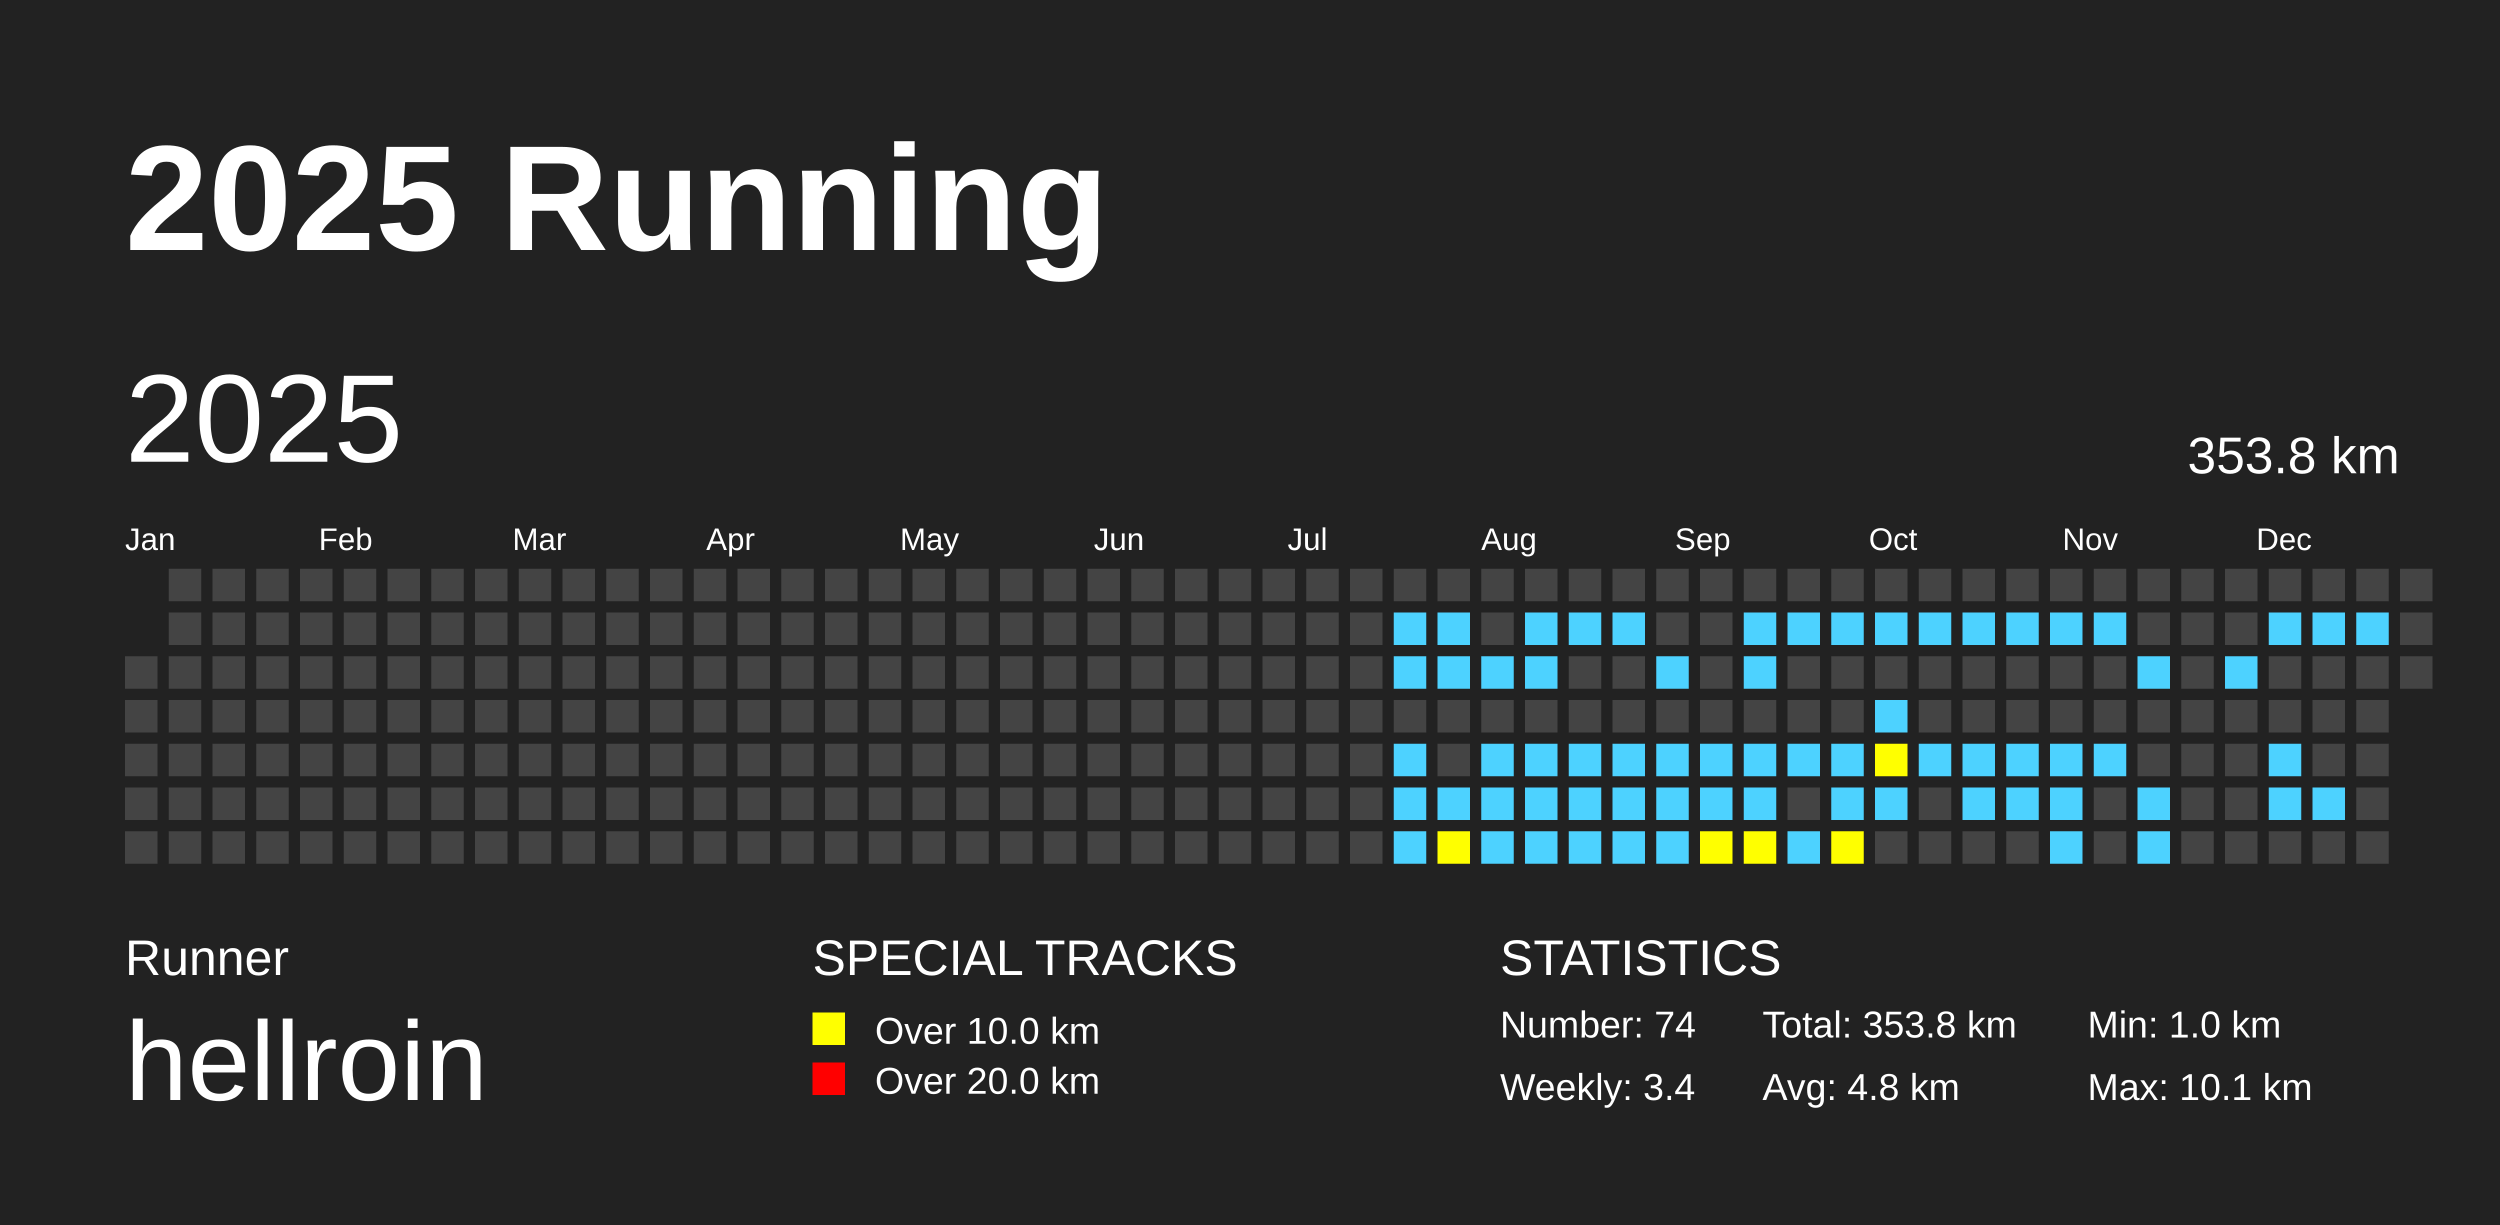
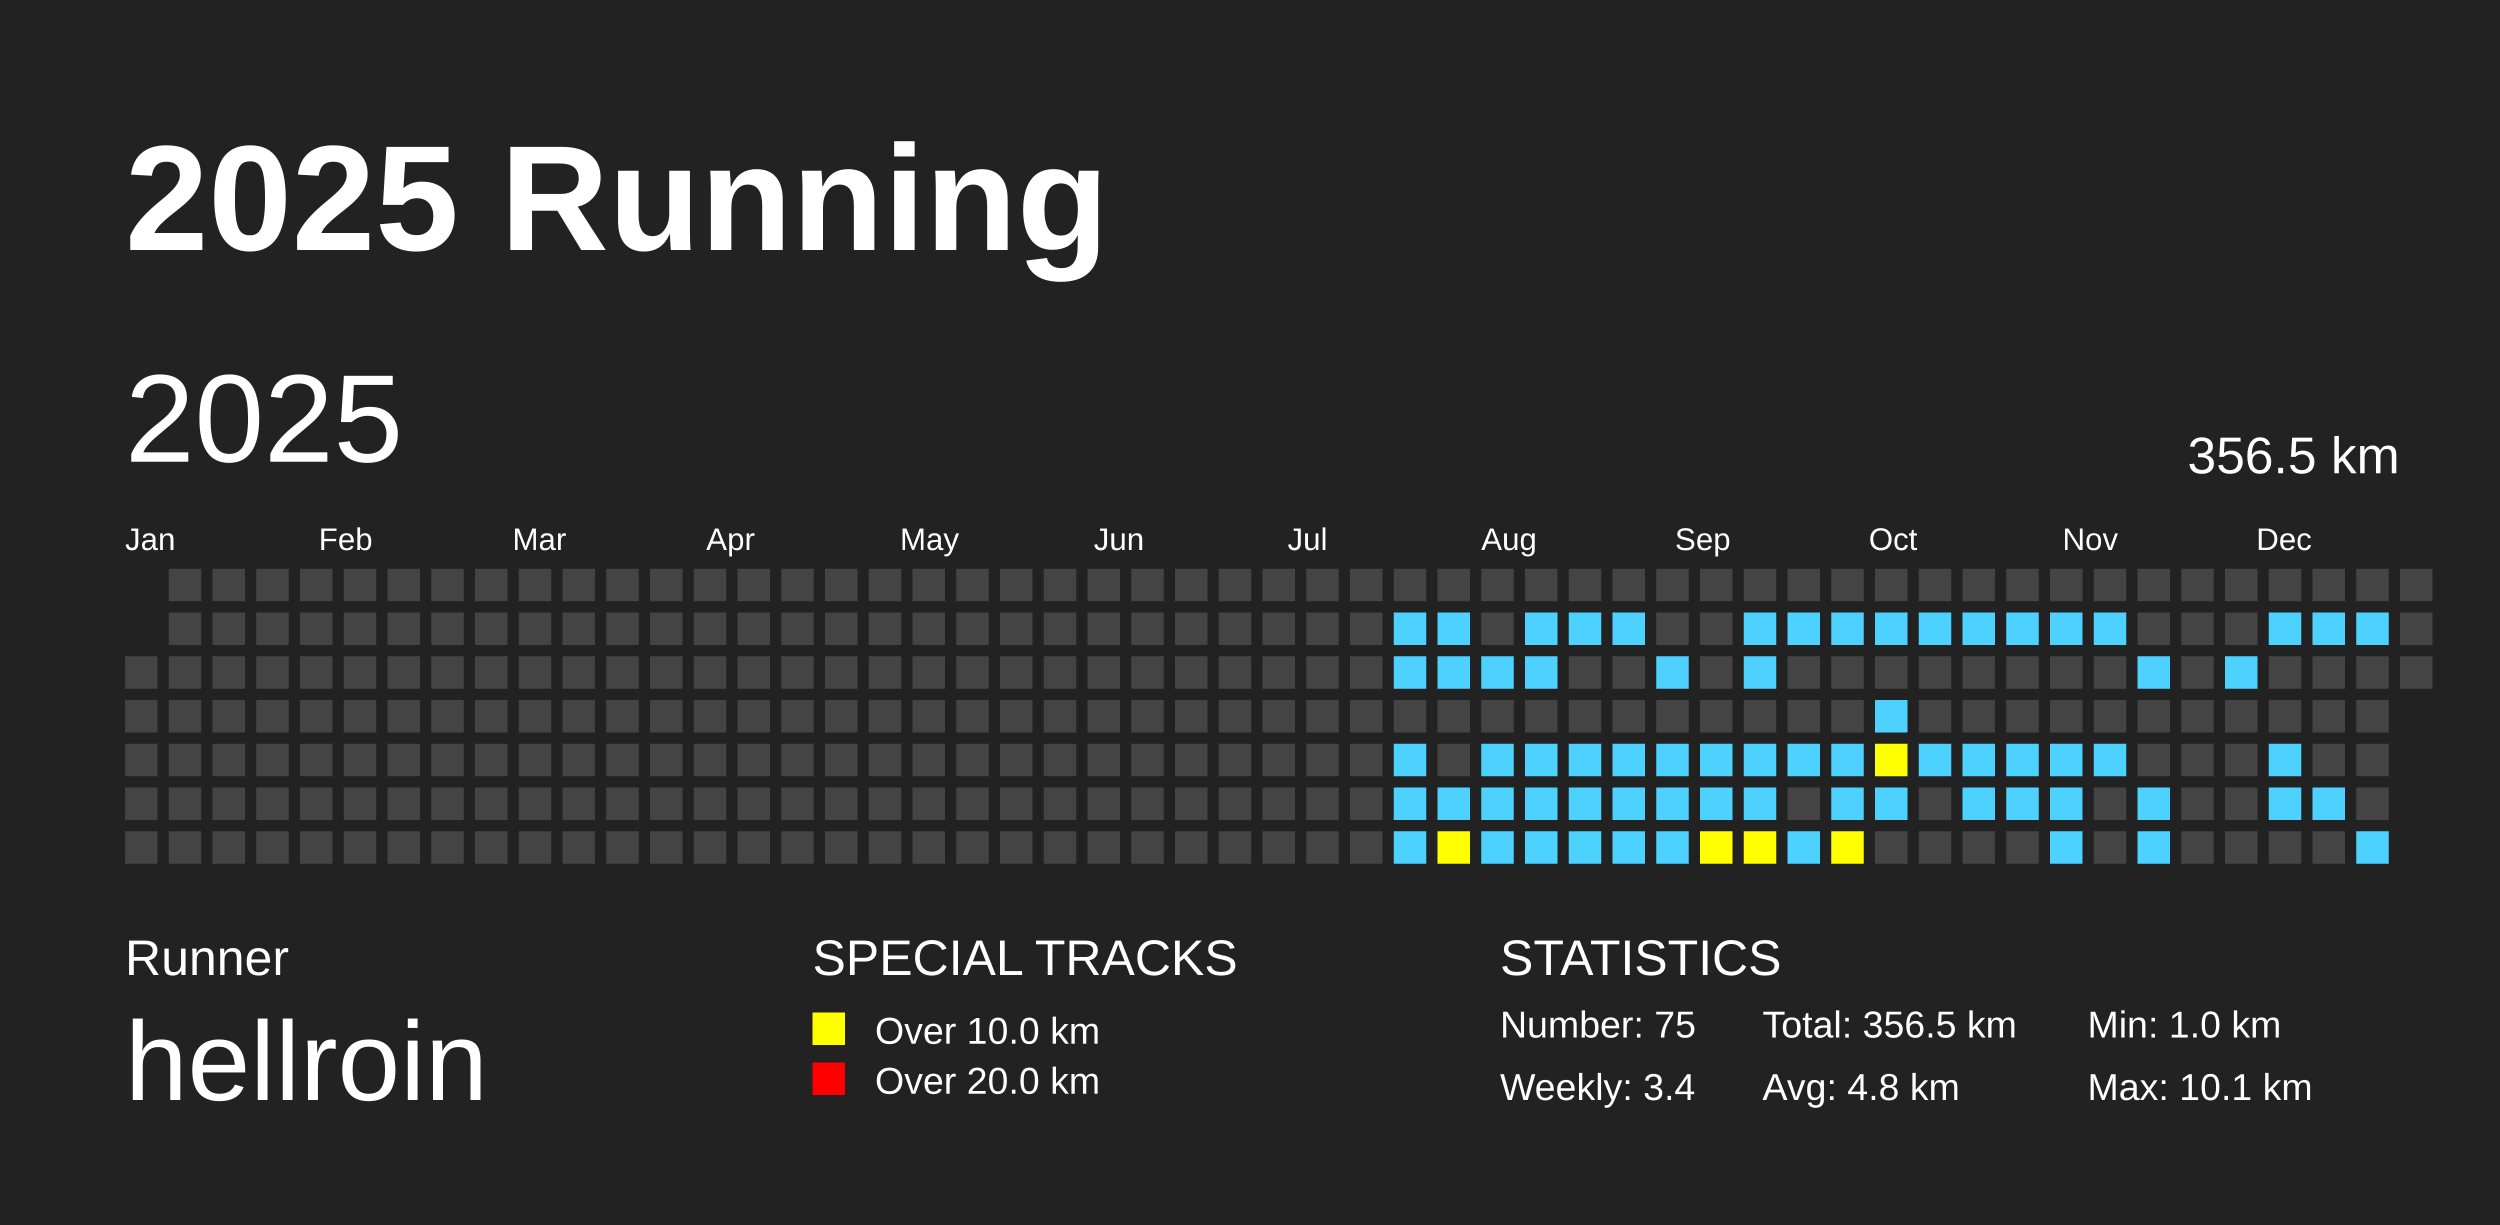
<svg xmlns="http://www.w3.org/2000/svg" baseProfile="full" height="98mm" version="1.1" viewBox="0,0,200,98" width="200mm">
  <defs />
  <rect fill="#222222" height="98" width="200" x="0" y="0" />
  <text fill="#FFFFFF" style="font-size:12px; font-family:Arial; font-weight:bold;" x="10" y="20">2025 Running</text>
  <text fill="#FFFFFF" style="font-size:4px; font-family:Arial" x="10" y="78">Runner</text>
  <text fill="#FFFFFF" style="font-size:9px; font-family:Arial" x="10" y="88">hellroin</text>
  <text fill="#FFFFFF" style="font-size:4px; font-family:Arial" x="65" y="78">SPECIAL TRACKS</text>
  <rect fill="yellow" height="2.6" width="2.6" x="65" y="81" />
  <text fill="#FFFFFF" style="font-size:3px; font-family:Arial" x="70" y="83.5">Over 10.0 km</text>
  <rect fill="red" height="2.6" width="2.6" x="65" y="85" />
  <text fill="#FFFFFF" style="font-size:3px; font-family:Arial" x="70" y="87.5">Over 20.0 km</text>
  <text fill="#FFFFFF" style="font-size:4px; font-family:Arial" x="120" y="78">STATISTICS</text>
-   <text fill="#FFFFFF" style="font-size:3px; font-family:Arial" x="120" y="83">Number: 74</text>
+   <text fill="#FFFFFF" style="font-size:3px; font-family:Arial" x="120" y="83">Number: 75</text>
  <text fill="#FFFFFF" style="font-size:3px; font-family:Arial" x="120" y="88">Weekly: 3.4</text>
-   <text fill="#FFFFFF" style="font-size:3px; font-family:Arial" x="141" y="83">Total: 353.8 km</text>
+   <text fill="#FFFFFF" style="font-size:3px; font-family:Arial" x="141" y="83">Total: 356.5 km</text>
  <text fill="#FFFFFF" style="font-size:3px; font-family:Arial" x="141" y="88">Avg: 4.8 km</text>
  <text fill="#FFFFFF" style="font-size:3px; font-family:Arial" x="167" y="83">Min: 1.0 km</text>
  <text fill="#FFFFFF" style="font-size:3px; font-family:Arial" x="167" y="88">Max: 10.1 km</text>
  <text dominant-baseline="hanging" fill="#FFFFFF" style="font-size:10.0px; font-family:Arial;" x="10" y="30">2025</text>
-   <text dominant-baseline="hanging" fill="#FFFFFF" style="font-size:4.125px; font-family:Arial;" x="175" y="35">353.8 km</text>
+   <text dominant-baseline="hanging" fill="#FFFFFF" style="font-size:4.125px; font-family:Arial;" x="175" y="35">356.5 km</text>
  <text fill="#FFFFFF" style="font-size:2.5px; font-family:Arial" x="10.0" y="44">Jan</text>
  <text fill="#FFFFFF" style="font-size:2.5px; font-family:Arial" x="25.5" y="44">Feb</text>
  <text fill="#FFFFFF" style="font-size:2.5px; font-family:Arial" x="41.0" y="44">Mar</text>
  <text fill="#FFFFFF" style="font-size:2.5px; font-family:Arial" x="56.5" y="44">Apr</text>
  <text fill="#FFFFFF" style="font-size:2.5px; font-family:Arial" x="72.0" y="44">May</text>
  <text fill="#FFFFFF" style="font-size:2.5px; font-family:Arial" x="87.5" y="44">Jun</text>
  <text fill="#FFFFFF" style="font-size:2.5px; font-family:Arial" x="103.0" y="44">Jul</text>
  <text fill="#FFFFFF" style="font-size:2.5px; font-family:Arial" x="118.5" y="44">Aug</text>
  <text fill="#FFFFFF" style="font-size:2.5px; font-family:Arial" x="134.0" y="44">Sep</text>
  <text fill="#FFFFFF" style="font-size:2.5px; font-family:Arial" x="149.5" y="44">Oct</text>
  <text fill="#FFFFFF" style="font-size:2.5px; font-family:Arial" x="165.0" y="44">Nov</text>
  <text fill="#FFFFFF" style="font-size:2.5px; font-family:Arial" x="180.5" y="44">Dec</text>
  <rect fill="#444444" height="2.6" width="2.6" x="10.0" y="52.5" />
  <rect fill="#444444" height="2.6" width="2.6" x="10.0" y="56.0" />
  <rect fill="#444444" height="2.6" width="2.6" x="10.0" y="59.5" />
  <rect fill="#444444" height="2.6" width="2.6" x="10.0" y="63.0" />
  <rect fill="#444444" height="2.6" width="2.6" x="10.0" y="66.5" />
  <rect fill="#444444" height="2.6" width="2.6" x="13.5" y="45.5" />
  <rect fill="#444444" height="2.6" width="2.6" x="13.5" y="49.0" />
  <rect fill="#444444" height="2.6" width="2.6" x="13.5" y="52.5" />
  <rect fill="#444444" height="2.6" width="2.6" x="13.5" y="56.0" />
  <rect fill="#444444" height="2.6" width="2.6" x="13.5" y="59.5" />
  <rect fill="#444444" height="2.6" width="2.6" x="13.5" y="63.0" />
  <rect fill="#444444" height="2.6" width="2.6" x="13.5" y="66.5" />
  <rect fill="#444444" height="2.6" width="2.6" x="17.0" y="45.5" />
  <rect fill="#444444" height="2.6" width="2.6" x="17.0" y="49.0" />
  <rect fill="#444444" height="2.6" width="2.6" x="17.0" y="52.5" />
  <rect fill="#444444" height="2.6" width="2.6" x="17.0" y="56.0" />
  <rect fill="#444444" height="2.6" width="2.6" x="17.0" y="59.5" />
  <rect fill="#444444" height="2.6" width="2.6" x="17.0" y="63.0" />
  <rect fill="#444444" height="2.6" width="2.6" x="17.0" y="66.5" />
  <rect fill="#444444" height="2.6" width="2.6" x="20.5" y="45.5" />
  <rect fill="#444444" height="2.6" width="2.6" x="20.5" y="49.0" />
  <rect fill="#444444" height="2.6" width="2.6" x="20.5" y="52.5" />
  <rect fill="#444444" height="2.6" width="2.6" x="20.5" y="56.0" />
  <rect fill="#444444" height="2.6" width="2.6" x="20.5" y="59.5" />
  <rect fill="#444444" height="2.6" width="2.6" x="20.5" y="63.0" />
  <rect fill="#444444" height="2.6" width="2.6" x="20.5" y="66.5" />
  <rect fill="#444444" height="2.6" width="2.6" x="24.0" y="45.5" />
  <rect fill="#444444" height="2.6" width="2.6" x="24.0" y="49.0" />
  <rect fill="#444444" height="2.6" width="2.6" x="24.0" y="52.5" />
  <rect fill="#444444" height="2.6" width="2.6" x="24.0" y="56.0" />
  <rect fill="#444444" height="2.6" width="2.6" x="24.0" y="59.5" />
  <rect fill="#444444" height="2.6" width="2.6" x="24.0" y="63.0" />
  <rect fill="#444444" height="2.6" width="2.6" x="24.0" y="66.5" />
  <rect fill="#444444" height="2.6" width="2.6" x="27.5" y="45.5" />
  <rect fill="#444444" height="2.6" width="2.6" x="27.5" y="49.0" />
  <rect fill="#444444" height="2.6" width="2.6" x="27.5" y="52.5" />
  <rect fill="#444444" height="2.6" width="2.6" x="27.5" y="56.0" />
  <rect fill="#444444" height="2.6" width="2.6" x="27.5" y="59.5" />
  <rect fill="#444444" height="2.6" width="2.6" x="27.5" y="63.0" />
  <rect fill="#444444" height="2.6" width="2.6" x="27.5" y="66.5" />
  <rect fill="#444444" height="2.6" width="2.6" x="31.0" y="45.5" />
  <rect fill="#444444" height="2.6" width="2.6" x="31.0" y="49.0" />
  <rect fill="#444444" height="2.6" width="2.6" x="31.0" y="52.5" />
  <rect fill="#444444" height="2.6" width="2.6" x="31.0" y="56.0" />
  <rect fill="#444444" height="2.6" width="2.6" x="31.0" y="59.5" />
  <rect fill="#444444" height="2.6" width="2.6" x="31.0" y="63.0" />
  <rect fill="#444444" height="2.6" width="2.6" x="31.0" y="66.5" />
  <rect fill="#444444" height="2.6" width="2.6" x="34.5" y="45.5" />
  <rect fill="#444444" height="2.6" width="2.6" x="34.5" y="49.0" />
  <rect fill="#444444" height="2.6" width="2.6" x="34.5" y="52.5" />
  <rect fill="#444444" height="2.6" width="2.6" x="34.5" y="56.0" />
  <rect fill="#444444" height="2.6" width="2.6" x="34.5" y="59.5" />
  <rect fill="#444444" height="2.6" width="2.6" x="34.5" y="63.0" />
  <rect fill="#444444" height="2.6" width="2.6" x="34.5" y="66.5" />
  <rect fill="#444444" height="2.6" width="2.6" x="38.0" y="45.5" />
  <rect fill="#444444" height="2.6" width="2.6" x="38.0" y="49.0" />
  <rect fill="#444444" height="2.6" width="2.6" x="38.0" y="52.5" />
  <rect fill="#444444" height="2.6" width="2.6" x="38.0" y="56.0" />
  <rect fill="#444444" height="2.6" width="2.6" x="38.0" y="59.5" />
  <rect fill="#444444" height="2.6" width="2.6" x="38.0" y="63.0" />
  <rect fill="#444444" height="2.6" width="2.6" x="38.0" y="66.5" />
  <rect fill="#444444" height="2.6" width="2.6" x="41.5" y="45.5" />
  <rect fill="#444444" height="2.6" width="2.6" x="41.5" y="49.0" />
  <rect fill="#444444" height="2.6" width="2.6" x="41.5" y="52.5" />
  <rect fill="#444444" height="2.6" width="2.6" x="41.5" y="56.0" />
  <rect fill="#444444" height="2.6" width="2.6" x="41.5" y="59.5" />
  <rect fill="#444444" height="2.6" width="2.6" x="41.5" y="63.0" />
  <rect fill="#444444" height="2.6" width="2.6" x="41.5" y="66.5" />
  <rect fill="#444444" height="2.6" width="2.6" x="45.0" y="45.5" />
  <rect fill="#444444" height="2.6" width="2.6" x="45.0" y="49.0" />
  <rect fill="#444444" height="2.6" width="2.6" x="45.0" y="52.5" />
  <rect fill="#444444" height="2.6" width="2.6" x="45.0" y="56.0" />
  <rect fill="#444444" height="2.6" width="2.6" x="45.0" y="59.5" />
  <rect fill="#444444" height="2.6" width="2.6" x="45.0" y="63.0" />
  <rect fill="#444444" height="2.6" width="2.6" x="45.0" y="66.5" />
  <rect fill="#444444" height="2.6" width="2.6" x="48.5" y="45.5" />
  <rect fill="#444444" height="2.6" width="2.6" x="48.5" y="49.0" />
  <rect fill="#444444" height="2.6" width="2.6" x="48.5" y="52.5" />
  <rect fill="#444444" height="2.6" width="2.6" x="48.5" y="56.0" />
  <rect fill="#444444" height="2.6" width="2.6" x="48.5" y="59.5" />
  <rect fill="#444444" height="2.6" width="2.6" x="48.5" y="63.0" />
  <rect fill="#444444" height="2.6" width="2.6" x="48.5" y="66.5" />
  <rect fill="#444444" height="2.6" width="2.6" x="52.0" y="45.5" />
  <rect fill="#444444" height="2.6" width="2.6" x="52.0" y="49.0" />
  <rect fill="#444444" height="2.6" width="2.6" x="52.0" y="52.5" />
  <rect fill="#444444" height="2.6" width="2.6" x="52.0" y="56.0" />
  <rect fill="#444444" height="2.6" width="2.6" x="52.0" y="59.5" />
  <rect fill="#444444" height="2.6" width="2.6" x="52.0" y="63.0" />
  <rect fill="#444444" height="2.6" width="2.6" x="52.0" y="66.5" />
  <rect fill="#444444" height="2.6" width="2.6" x="55.5" y="45.5" />
  <rect fill="#444444" height="2.6" width="2.6" x="55.5" y="49.0" />
  <rect fill="#444444" height="2.6" width="2.6" x="55.5" y="52.5" />
  <rect fill="#444444" height="2.6" width="2.6" x="55.5" y="56.0" />
  <rect fill="#444444" height="2.6" width="2.6" x="55.5" y="59.5" />
  <rect fill="#444444" height="2.6" width="2.6" x="55.5" y="63.0" />
  <rect fill="#444444" height="2.6" width="2.6" x="55.5" y="66.5" />
  <rect fill="#444444" height="2.6" width="2.6" x="59.0" y="45.5" />
  <rect fill="#444444" height="2.6" width="2.6" x="59.0" y="49.0" />
  <rect fill="#444444" height="2.6" width="2.6" x="59.0" y="52.5" />
  <rect fill="#444444" height="2.6" width="2.6" x="59.0" y="56.0" />
  <rect fill="#444444" height="2.6" width="2.6" x="59.0" y="59.5" />
  <rect fill="#444444" height="2.6" width="2.6" x="59.0" y="63.0" />
  <rect fill="#444444" height="2.6" width="2.6" x="59.0" y="66.5" />
  <rect fill="#444444" height="2.6" width="2.6" x="62.5" y="45.5" />
  <rect fill="#444444" height="2.6" width="2.6" x="62.5" y="49.0" />
  <rect fill="#444444" height="2.6" width="2.6" x="62.5" y="52.5" />
  <rect fill="#444444" height="2.6" width="2.6" x="62.5" y="56.0" />
  <rect fill="#444444" height="2.6" width="2.6" x="62.5" y="59.5" />
  <rect fill="#444444" height="2.6" width="2.6" x="62.5" y="63.0" />
  <rect fill="#444444" height="2.6" width="2.6" x="62.5" y="66.5" />
  <rect fill="#444444" height="2.6" width="2.6" x="66.0" y="45.5" />
  <rect fill="#444444" height="2.6" width="2.6" x="66.0" y="49.0" />
  <rect fill="#444444" height="2.6" width="2.6" x="66.0" y="52.5" />
  <rect fill="#444444" height="2.6" width="2.6" x="66.0" y="56.0" />
  <rect fill="#444444" height="2.6" width="2.6" x="66.0" y="59.5" />
  <rect fill="#444444" height="2.6" width="2.6" x="66.0" y="63.0" />
  <rect fill="#444444" height="2.6" width="2.6" x="66.0" y="66.5" />
  <rect fill="#444444" height="2.6" width="2.6" x="69.5" y="45.5" />
  <rect fill="#444444" height="2.6" width="2.6" x="69.5" y="49.0" />
  <rect fill="#444444" height="2.6" width="2.6" x="69.5" y="52.5" />
  <rect fill="#444444" height="2.6" width="2.6" x="69.5" y="56.0" />
  <rect fill="#444444" height="2.6" width="2.6" x="69.5" y="59.5" />
  <rect fill="#444444" height="2.6" width="2.6" x="69.5" y="63.0" />
  <rect fill="#444444" height="2.6" width="2.6" x="69.5" y="66.5" />
  <rect fill="#444444" height="2.6" width="2.6" x="73.0" y="45.5" />
  <rect fill="#444444" height="2.6" width="2.6" x="73.0" y="49.0" />
  <rect fill="#444444" height="2.6" width="2.6" x="73.0" y="52.5" />
  <rect fill="#444444" height="2.6" width="2.6" x="73.0" y="56.0" />
  <rect fill="#444444" height="2.6" width="2.6" x="73.0" y="59.5" />
  <rect fill="#444444" height="2.6" width="2.6" x="73.0" y="63.0" />
  <rect fill="#444444" height="2.6" width="2.6" x="73.0" y="66.5" />
  <rect fill="#444444" height="2.6" width="2.6" x="76.5" y="45.5" />
  <rect fill="#444444" height="2.6" width="2.6" x="76.5" y="49.0" />
  <rect fill="#444444" height="2.6" width="2.6" x="76.5" y="52.5" />
  <rect fill="#444444" height="2.6" width="2.6" x="76.5" y="56.0" />
  <rect fill="#444444" height="2.6" width="2.6" x="76.5" y="59.5" />
  <rect fill="#444444" height="2.6" width="2.6" x="76.5" y="63.0" />
  <rect fill="#444444" height="2.6" width="2.6" x="76.5" y="66.5" />
  <rect fill="#444444" height="2.6" width="2.6" x="80.0" y="45.5" />
  <rect fill="#444444" height="2.6" width="2.6" x="80.0" y="49.0" />
  <rect fill="#444444" height="2.6" width="2.6" x="80.0" y="52.5" />
  <rect fill="#444444" height="2.6" width="2.6" x="80.0" y="56.0" />
  <rect fill="#444444" height="2.6" width="2.6" x="80.0" y="59.5" />
  <rect fill="#444444" height="2.6" width="2.6" x="80.0" y="63.0" />
  <rect fill="#444444" height="2.6" width="2.6" x="80.0" y="66.5" />
  <rect fill="#444444" height="2.6" width="2.6" x="83.5" y="45.5" />
  <rect fill="#444444" height="2.6" width="2.6" x="83.5" y="49.0" />
  <rect fill="#444444" height="2.6" width="2.6" x="83.5" y="52.5" />
  <rect fill="#444444" height="2.6" width="2.6" x="83.5" y="56.0" />
  <rect fill="#444444" height="2.6" width="2.6" x="83.5" y="59.5" />
  <rect fill="#444444" height="2.6" width="2.6" x="83.5" y="63.0" />
  <rect fill="#444444" height="2.6" width="2.6" x="83.5" y="66.5" />
  <rect fill="#444444" height="2.6" width="2.6" x="87.0" y="45.5" />
  <rect fill="#444444" height="2.6" width="2.6" x="87.0" y="49.0" />
  <rect fill="#444444" height="2.6" width="2.6" x="87.0" y="52.5" />
  <rect fill="#444444" height="2.6" width="2.6" x="87.0" y="56.0" />
  <rect fill="#444444" height="2.6" width="2.6" x="87.0" y="59.5" />
  <rect fill="#444444" height="2.6" width="2.6" x="87.0" y="63.0" />
  <rect fill="#444444" height="2.6" width="2.6" x="87.0" y="66.5" />
  <rect fill="#444444" height="2.6" width="2.6" x="90.5" y="45.5" />
  <rect fill="#444444" height="2.6" width="2.6" x="90.5" y="49.0" />
  <rect fill="#444444" height="2.6" width="2.6" x="90.5" y="52.5" />
  <rect fill="#444444" height="2.6" width="2.6" x="90.5" y="56.0" />
  <rect fill="#444444" height="2.6" width="2.6" x="90.5" y="59.5" />
  <rect fill="#444444" height="2.6" width="2.6" x="90.5" y="63.0" />
  <rect fill="#444444" height="2.6" width="2.6" x="90.5" y="66.5" />
  <rect fill="#444444" height="2.6" width="2.6" x="94.0" y="45.5" />
  <rect fill="#444444" height="2.6" width="2.6" x="94.0" y="49.0" />
  <rect fill="#444444" height="2.6" width="2.6" x="94.0" y="52.5" />
  <rect fill="#444444" height="2.6" width="2.6" x="94.0" y="56.0" />
  <rect fill="#444444" height="2.6" width="2.6" x="94.0" y="59.5" />
  <rect fill="#444444" height="2.6" width="2.6" x="94.0" y="63.0" />
  <rect fill="#444444" height="2.6" width="2.6" x="94.0" y="66.5" />
  <rect fill="#444444" height="2.6" width="2.6" x="97.5" y="45.5" />
  <rect fill="#444444" height="2.6" width="2.6" x="97.5" y="49.0" />
  <rect fill="#444444" height="2.6" width="2.6" x="97.5" y="52.5" />
  <rect fill="#444444" height="2.6" width="2.6" x="97.5" y="56.0" />
  <rect fill="#444444" height="2.6" width="2.6" x="97.5" y="59.5" />
  <rect fill="#444444" height="2.6" width="2.6" x="97.5" y="63.0" />
  <rect fill="#444444" height="2.6" width="2.6" x="97.5" y="66.5" />
  <rect fill="#444444" height="2.6" width="2.6" x="101.0" y="45.5" />
  <rect fill="#444444" height="2.6" width="2.6" x="101.0" y="49.0" />
  <rect fill="#444444" height="2.6" width="2.6" x="101.0" y="52.5" />
  <rect fill="#444444" height="2.6" width="2.6" x="101.0" y="56.0" />
  <rect fill="#444444" height="2.6" width="2.6" x="101.0" y="59.5" />
  <rect fill="#444444" height="2.6" width="2.6" x="101.0" y="63.0" />
  <rect fill="#444444" height="2.6" width="2.6" x="101.0" y="66.5" />
  <rect fill="#444444" height="2.6" width="2.6" x="104.5" y="45.5" />
  <rect fill="#444444" height="2.6" width="2.6" x="104.5" y="49.0" />
  <rect fill="#444444" height="2.6" width="2.6" x="104.5" y="52.5" />
  <rect fill="#444444" height="2.6" width="2.6" x="104.5" y="56.0" />
  <rect fill="#444444" height="2.6" width="2.6" x="104.5" y="59.5" />
  <rect fill="#444444" height="2.6" width="2.6" x="104.5" y="63.0" />
  <rect fill="#444444" height="2.6" width="2.6" x="104.5" y="66.5" />
  <rect fill="#444444" height="2.6" width="2.6" x="108.0" y="45.5" />
  <rect fill="#444444" height="2.6" width="2.6" x="108.0" y="49.0" />
  <rect fill="#444444" height="2.6" width="2.6" x="108.0" y="52.5" />
  <rect fill="#444444" height="2.6" width="2.6" x="108.0" y="56.0" />
  <rect fill="#444444" height="2.6" width="2.6" x="108.0" y="59.5" />
  <rect fill="#444444" height="2.6" width="2.6" x="108.0" y="63.0" />
  <rect fill="#444444" height="2.6" width="2.6" x="108.0" y="66.5" />
  <rect fill="#444444" height="2.6" width="2.6" x="111.5" y="45.5" />
  <rect fill="#4DD2FF" height="2.6" width="2.6" x="111.5" y="49.0" />
  <rect fill="#4DD2FF" height="2.6" width="2.6" x="111.5" y="52.5" />
  <rect fill="#444444" height="2.6" width="2.6" x="111.5" y="56.0" />
  <rect fill="#4DD2FF" height="2.6" width="2.6" x="111.5" y="59.5" />
  <rect fill="#4DD2FF" height="2.6" width="2.6" x="111.5" y="63.0" />
  <rect fill="#4DD2FF" height="2.6" width="2.6" x="111.5" y="66.5" />
  <rect fill="#444444" height="2.6" width="2.6" x="115.0" y="45.5" />
  <rect fill="#4DD2FF" height="2.6" width="2.6" x="115.0" y="49.0" />
  <rect fill="#4DD2FF" height="2.6" width="2.6" x="115.0" y="52.5" />
  <rect fill="#444444" height="2.6" width="2.6" x="115.0" y="56.0" />
  <rect fill="#444444" height="2.6" width="2.6" x="115.0" y="59.5" />
  <rect fill="#4DD2FF" height="2.6" width="2.6" x="115.0" y="63.0" />
  <rect fill="yellow" height="2.6" width="2.6" x="115.0" y="66.5" />
  <rect fill="#444444" height="2.6" width="2.6" x="118.5" y="45.5" />
  <rect fill="#444444" height="2.6" width="2.6" x="118.5" y="49.0" />
  <rect fill="#4DD2FF" height="2.6" width="2.6" x="118.5" y="52.5" />
  <rect fill="#444444" height="2.6" width="2.6" x="118.5" y="56.0" />
  <rect fill="#4DD2FF" height="2.6" width="2.6" x="118.5" y="59.5" />
  <rect fill="#4DD2FF" height="2.6" width="2.6" x="118.5" y="63.0" />
  <rect fill="#4DD2FF" height="2.6" width="2.6" x="118.5" y="66.5" />
  <rect fill="#444444" height="2.6" width="2.6" x="122.0" y="45.5" />
  <rect fill="#4DD2FF" height="2.6" width="2.6" x="122.0" y="49.0" />
  <rect fill="#4DD2FF" height="2.6" width="2.6" x="122.0" y="52.5" />
  <rect fill="#444444" height="2.6" width="2.6" x="122.0" y="56.0" />
  <rect fill="#4DD2FF" height="2.6" width="2.6" x="122.0" y="59.5" />
  <rect fill="#4DD2FF" height="2.6" width="2.6" x="122.0" y="63.0" />
  <rect fill="#4DD2FF" height="2.6" width="2.6" x="122.0" y="66.5" />
  <rect fill="#444444" height="2.6" width="2.6" x="125.5" y="45.5" />
  <rect fill="#4DD2FF" height="2.6" width="2.6" x="125.5" y="49.0" />
  <rect fill="#444444" height="2.6" width="2.6" x="125.5" y="52.5" />
  <rect fill="#444444" height="2.6" width="2.6" x="125.5" y="56.0" />
  <rect fill="#4DD2FF" height="2.6" width="2.6" x="125.5" y="59.5" />
  <rect fill="#4DD2FF" height="2.6" width="2.6" x="125.5" y="63.0" />
  <rect fill="#4DD2FF" height="2.6" width="2.6" x="125.5" y="66.5" />
  <rect fill="#444444" height="2.6" width="2.6" x="129.0" y="45.5" />
  <rect fill="#4DD2FF" height="2.6" width="2.6" x="129.0" y="49.0" />
  <rect fill="#444444" height="2.6" width="2.6" x="129.0" y="52.5" />
  <rect fill="#444444" height="2.6" width="2.6" x="129.0" y="56.0" />
  <rect fill="#4DD2FF" height="2.6" width="2.6" x="129.0" y="59.5" />
  <rect fill="#4DD2FF" height="2.6" width="2.6" x="129.0" y="63.0" />
  <rect fill="#4DD2FF" height="2.6" width="2.6" x="129.0" y="66.5" />
  <rect fill="#444444" height="2.6" width="2.6" x="132.5" y="45.5" />
  <rect fill="#444444" height="2.6" width="2.6" x="132.5" y="49.0" />
  <rect fill="#4DD2FF" height="2.6" width="2.6" x="132.5" y="52.5" />
  <rect fill="#444444" height="2.6" width="2.6" x="132.5" y="56.0" />
  <rect fill="#4DD2FF" height="2.6" width="2.6" x="132.5" y="59.5" />
  <rect fill="#4DD2FF" height="2.6" width="2.6" x="132.5" y="63.0" />
  <rect fill="#4DD2FF" height="2.6" width="2.6" x="132.5" y="66.5" />
  <rect fill="#444444" height="2.6" width="2.6" x="136.0" y="45.5" />
  <rect fill="#444444" height="2.6" width="2.6" x="136.0" y="49.0" />
  <rect fill="#444444" height="2.6" width="2.6" x="136.0" y="52.5" />
  <rect fill="#444444" height="2.6" width="2.6" x="136.0" y="56.0" />
  <rect fill="#4DD2FF" height="2.6" width="2.6" x="136.0" y="59.5" />
  <rect fill="#4DD2FF" height="2.6" width="2.6" x="136.0" y="63.0" />
  <rect fill="yellow" height="2.6" width="2.6" x="136.0" y="66.5" />
  <rect fill="#444444" height="2.6" width="2.6" x="139.5" y="45.5" />
  <rect fill="#4DD2FF" height="2.6" width="2.6" x="139.5" y="49.0" />
  <rect fill="#4DD2FF" height="2.6" width="2.6" x="139.5" y="52.5" />
  <rect fill="#444444" height="2.6" width="2.6" x="139.5" y="56.0" />
  <rect fill="#4DD2FF" height="2.6" width="2.6" x="139.5" y="59.5" />
  <rect fill="#4DD2FF" height="2.6" width="2.6" x="139.5" y="63.0" />
  <rect fill="yellow" height="2.6" width="2.6" x="139.5" y="66.5" />
  <rect fill="#444444" height="2.6" width="2.6" x="143.0" y="45.5" />
  <rect fill="#4DD2FF" height="2.6" width="2.6" x="143.0" y="49.0" />
  <rect fill="#444444" height="2.6" width="2.6" x="143.0" y="52.5" />
  <rect fill="#444444" height="2.6" width="2.6" x="143.0" y="56.0" />
  <rect fill="#4DD2FF" height="2.6" width="2.6" x="143.0" y="59.5" />
  <rect fill="#444444" height="2.6" width="2.6" x="143.0" y="63.0" />
  <rect fill="#4DD2FF" height="2.6" width="2.6" x="143.0" y="66.5" />
  <rect fill="#444444" height="2.6" width="2.6" x="146.5" y="45.5" />
  <rect fill="#4DD2FF" height="2.6" width="2.6" x="146.5" y="49.0" />
  <rect fill="#444444" height="2.6" width="2.6" x="146.5" y="52.5" />
  <rect fill="#444444" height="2.6" width="2.6" x="146.5" y="56.0" />
  <rect fill="#4DD2FF" height="2.6" width="2.6" x="146.5" y="59.5" />
  <rect fill="#4DD2FF" height="2.6" width="2.6" x="146.5" y="63.0" />
  <rect fill="yellow" height="2.6" width="2.6" x="146.5" y="66.5" />
  <rect fill="#444444" height="2.6" width="2.6" x="150.0" y="45.5" />
  <rect fill="#4DD2FF" height="2.6" width="2.6" x="150.0" y="49.0" />
  <rect fill="#444444" height="2.6" width="2.6" x="150.0" y="52.5" />
  <rect fill="#4DD2FF" height="2.6" width="2.6" x="150.0" y="56.0" />
  <rect fill="yellow" height="2.6" width="2.6" x="150.0" y="59.5" />
  <rect fill="#4DD2FF" height="2.6" width="2.6" x="150.0" y="63.0" />
  <rect fill="#444444" height="2.6" width="2.6" x="150.0" y="66.5" />
  <rect fill="#444444" height="2.6" width="2.6" x="153.5" y="45.5" />
  <rect fill="#4DD2FF" height="2.6" width="2.6" x="153.5" y="49.0" />
  <rect fill="#444444" height="2.6" width="2.6" x="153.5" y="52.5" />
  <rect fill="#444444" height="2.6" width="2.6" x="153.5" y="56.0" />
  <rect fill="#4DD2FF" height="2.6" width="2.6" x="153.5" y="59.5" />
  <rect fill="#444444" height="2.6" width="2.6" x="153.5" y="63.0" />
  <rect fill="#444444" height="2.6" width="2.6" x="153.5" y="66.5" />
  <rect fill="#444444" height="2.6" width="2.6" x="157.0" y="45.5" />
  <rect fill="#4DD2FF" height="2.6" width="2.6" x="157.0" y="49.0" />
  <rect fill="#444444" height="2.6" width="2.6" x="157.0" y="52.5" />
  <rect fill="#444444" height="2.6" width="2.6" x="157.0" y="56.0" />
  <rect fill="#4DD2FF" height="2.6" width="2.6" x="157.0" y="59.5" />
  <rect fill="#4DD2FF" height="2.6" width="2.6" x="157.0" y="63.0" />
  <rect fill="#444444" height="2.6" width="2.6" x="157.0" y="66.5" />
  <rect fill="#444444" height="2.6" width="2.6" x="160.5" y="45.5" />
  <rect fill="#4DD2FF" height="2.6" width="2.6" x="160.5" y="49.0" />
  <rect fill="#444444" height="2.6" width="2.6" x="160.5" y="52.5" />
  <rect fill="#444444" height="2.6" width="2.6" x="160.5" y="56.0" />
  <rect fill="#4DD2FF" height="2.6" width="2.6" x="160.5" y="59.5" />
  <rect fill="#4DD2FF" height="2.6" width="2.6" x="160.5" y="63.0" />
  <rect fill="#444444" height="2.6" width="2.6" x="160.5" y="66.5" />
  <rect fill="#444444" height="2.6" width="2.6" x="164.0" y="45.5" />
  <rect fill="#4DD2FF" height="2.6" width="2.6" x="164.0" y="49.0" />
  <rect fill="#444444" height="2.6" width="2.6" x="164.0" y="52.5" />
  <rect fill="#444444" height="2.6" width="2.6" x="164.0" y="56.0" />
  <rect fill="#4DD2FF" height="2.6" width="2.6" x="164.0" y="59.5" />
  <rect fill="#4DD2FF" height="2.6" width="2.6" x="164.0" y="63.0" />
  <rect fill="#4DD2FF" height="2.6" width="2.6" x="164.0" y="66.5" />
  <rect fill="#444444" height="2.6" width="2.6" x="167.5" y="45.5" />
  <rect fill="#4DD2FF" height="2.6" width="2.6" x="167.5" y="49.0" />
  <rect fill="#444444" height="2.6" width="2.6" x="167.5" y="52.5" />
  <rect fill="#444444" height="2.6" width="2.6" x="167.5" y="56.0" />
  <rect fill="#4DD2FF" height="2.6" width="2.6" x="167.5" y="59.5" />
  <rect fill="#444444" height="2.6" width="2.6" x="167.5" y="63.0" />
  <rect fill="#444444" height="2.6" width="2.6" x="167.5" y="66.5" />
  <rect fill="#444444" height="2.6" width="2.6" x="171.0" y="45.5" />
  <rect fill="#444444" height="2.6" width="2.6" x="171.0" y="49.0" />
  <rect fill="#4DD2FF" height="2.6" width="2.6" x="171.0" y="52.5" />
  <rect fill="#444444" height="2.6" width="2.6" x="171.0" y="56.0" />
  <rect fill="#444444" height="2.6" width="2.6" x="171.0" y="59.5" />
  <rect fill="#4DD2FF" height="2.6" width="2.6" x="171.0" y="63.0" />
  <rect fill="#4DD2FF" height="2.6" width="2.6" x="171.0" y="66.5" />
  <rect fill="#444444" height="2.6" width="2.6" x="174.5" y="45.5" />
  <rect fill="#444444" height="2.6" width="2.6" x="174.5" y="49.0" />
  <rect fill="#444444" height="2.6" width="2.6" x="174.5" y="52.5" />
  <rect fill="#444444" height="2.6" width="2.6" x="174.5" y="56.0" />
  <rect fill="#444444" height="2.6" width="2.6" x="174.5" y="59.5" />
  <rect fill="#444444" height="2.6" width="2.6" x="174.5" y="63.0" />
  <rect fill="#444444" height="2.6" width="2.6" x="174.5" y="66.5" />
  <rect fill="#444444" height="2.6" width="2.6" x="178.0" y="45.5" />
  <rect fill="#444444" height="2.6" width="2.6" x="178.0" y="49.0" />
  <rect fill="#4DD2FF" height="2.6" width="2.6" x="178.0" y="52.5" />
  <rect fill="#444444" height="2.6" width="2.6" x="178.0" y="56.0" />
  <rect fill="#444444" height="2.6" width="2.6" x="178.0" y="59.5" />
  <rect fill="#444444" height="2.6" width="2.6" x="178.0" y="63.0" />
  <rect fill="#444444" height="2.6" width="2.6" x="178.0" y="66.5" />
  <rect fill="#444444" height="2.6" width="2.6" x="181.5" y="45.5" />
  <rect fill="#4DD2FF" height="2.6" width="2.6" x="181.5" y="49.0" />
  <rect fill="#444444" height="2.6" width="2.6" x="181.5" y="52.5" />
  <rect fill="#444444" height="2.6" width="2.6" x="181.5" y="56.0" />
  <rect fill="#4DD2FF" height="2.6" width="2.6" x="181.5" y="59.5" />
  <rect fill="#4DD2FF" height="2.6" width="2.6" x="181.5" y="63.0" />
  <rect fill="#444444" height="2.6" width="2.6" x="181.5" y="66.5" />
  <rect fill="#444444" height="2.6" width="2.6" x="185.0" y="45.5" />
  <rect fill="#4DD2FF" height="2.6" width="2.6" x="185.0" y="49.0" />
  <rect fill="#444444" height="2.6" width="2.6" x="185.0" y="52.5" />
  <rect fill="#444444" height="2.6" width="2.6" x="185.0" y="56.0" />
  <rect fill="#444444" height="2.6" width="2.6" x="185.0" y="59.5" />
  <rect fill="#4DD2FF" height="2.6" width="2.6" x="185.0" y="63.0" />
  <rect fill="#444444" height="2.6" width="2.6" x="185.0" y="66.5" />
  <rect fill="#444444" height="2.6" width="2.6" x="188.5" y="45.5" />
  <rect fill="#4DD2FF" height="2.6" width="2.6" x="188.5" y="49.0" />
  <rect fill="#444444" height="2.6" width="2.6" x="188.5" y="52.5" />
  <rect fill="#444444" height="2.6" width="2.6" x="188.5" y="56.0" />
  <rect fill="#444444" height="2.6" width="2.6" x="188.5" y="59.5" />
  <rect fill="#444444" height="2.6" width="2.6" x="188.5" y="63.0" />
-   <rect fill="#444444" height="2.6" width="2.6" x="188.5" y="66.5" />
+   <rect fill="#4DD2FF" height="2.6" width="2.6" x="188.5" y="66.5" />
  <rect fill="#444444" height="2.6" width="2.6" x="192.0" y="45.5" />
  <rect fill="#444444" height="2.6" width="2.6" x="192.0" y="49.0" />
  <rect fill="#444444" height="2.6" width="2.6" x="192.0" y="52.5" />
</svg>
